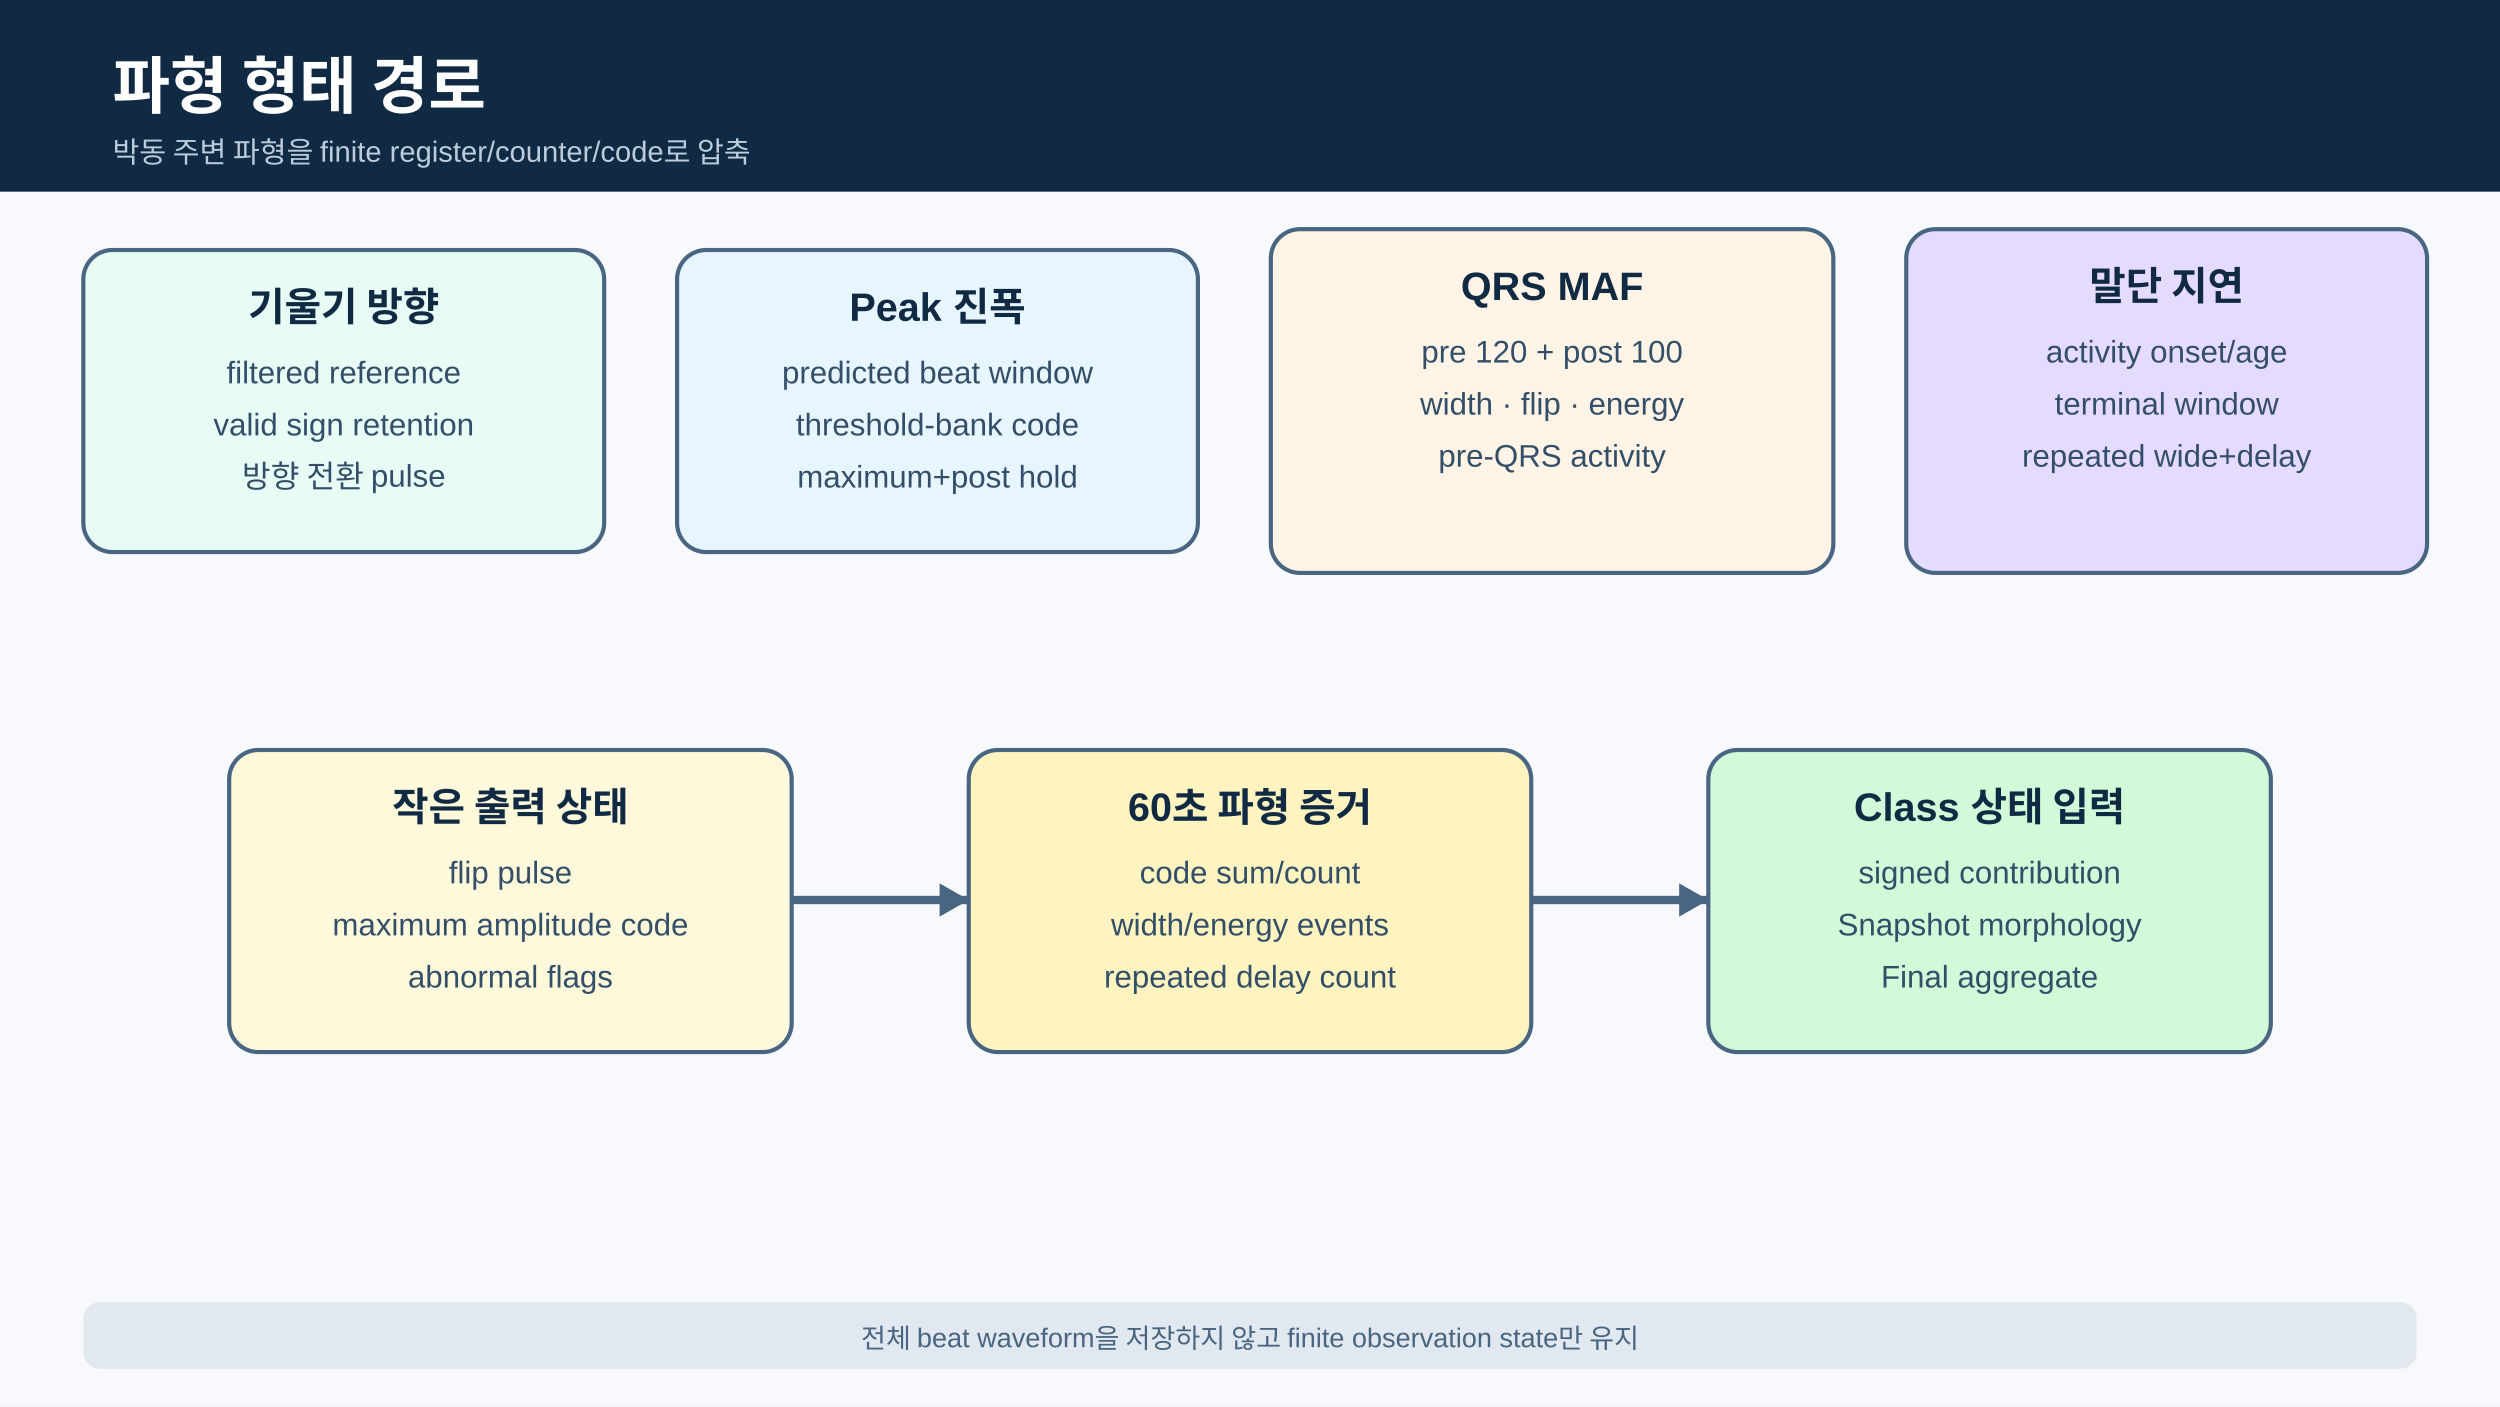
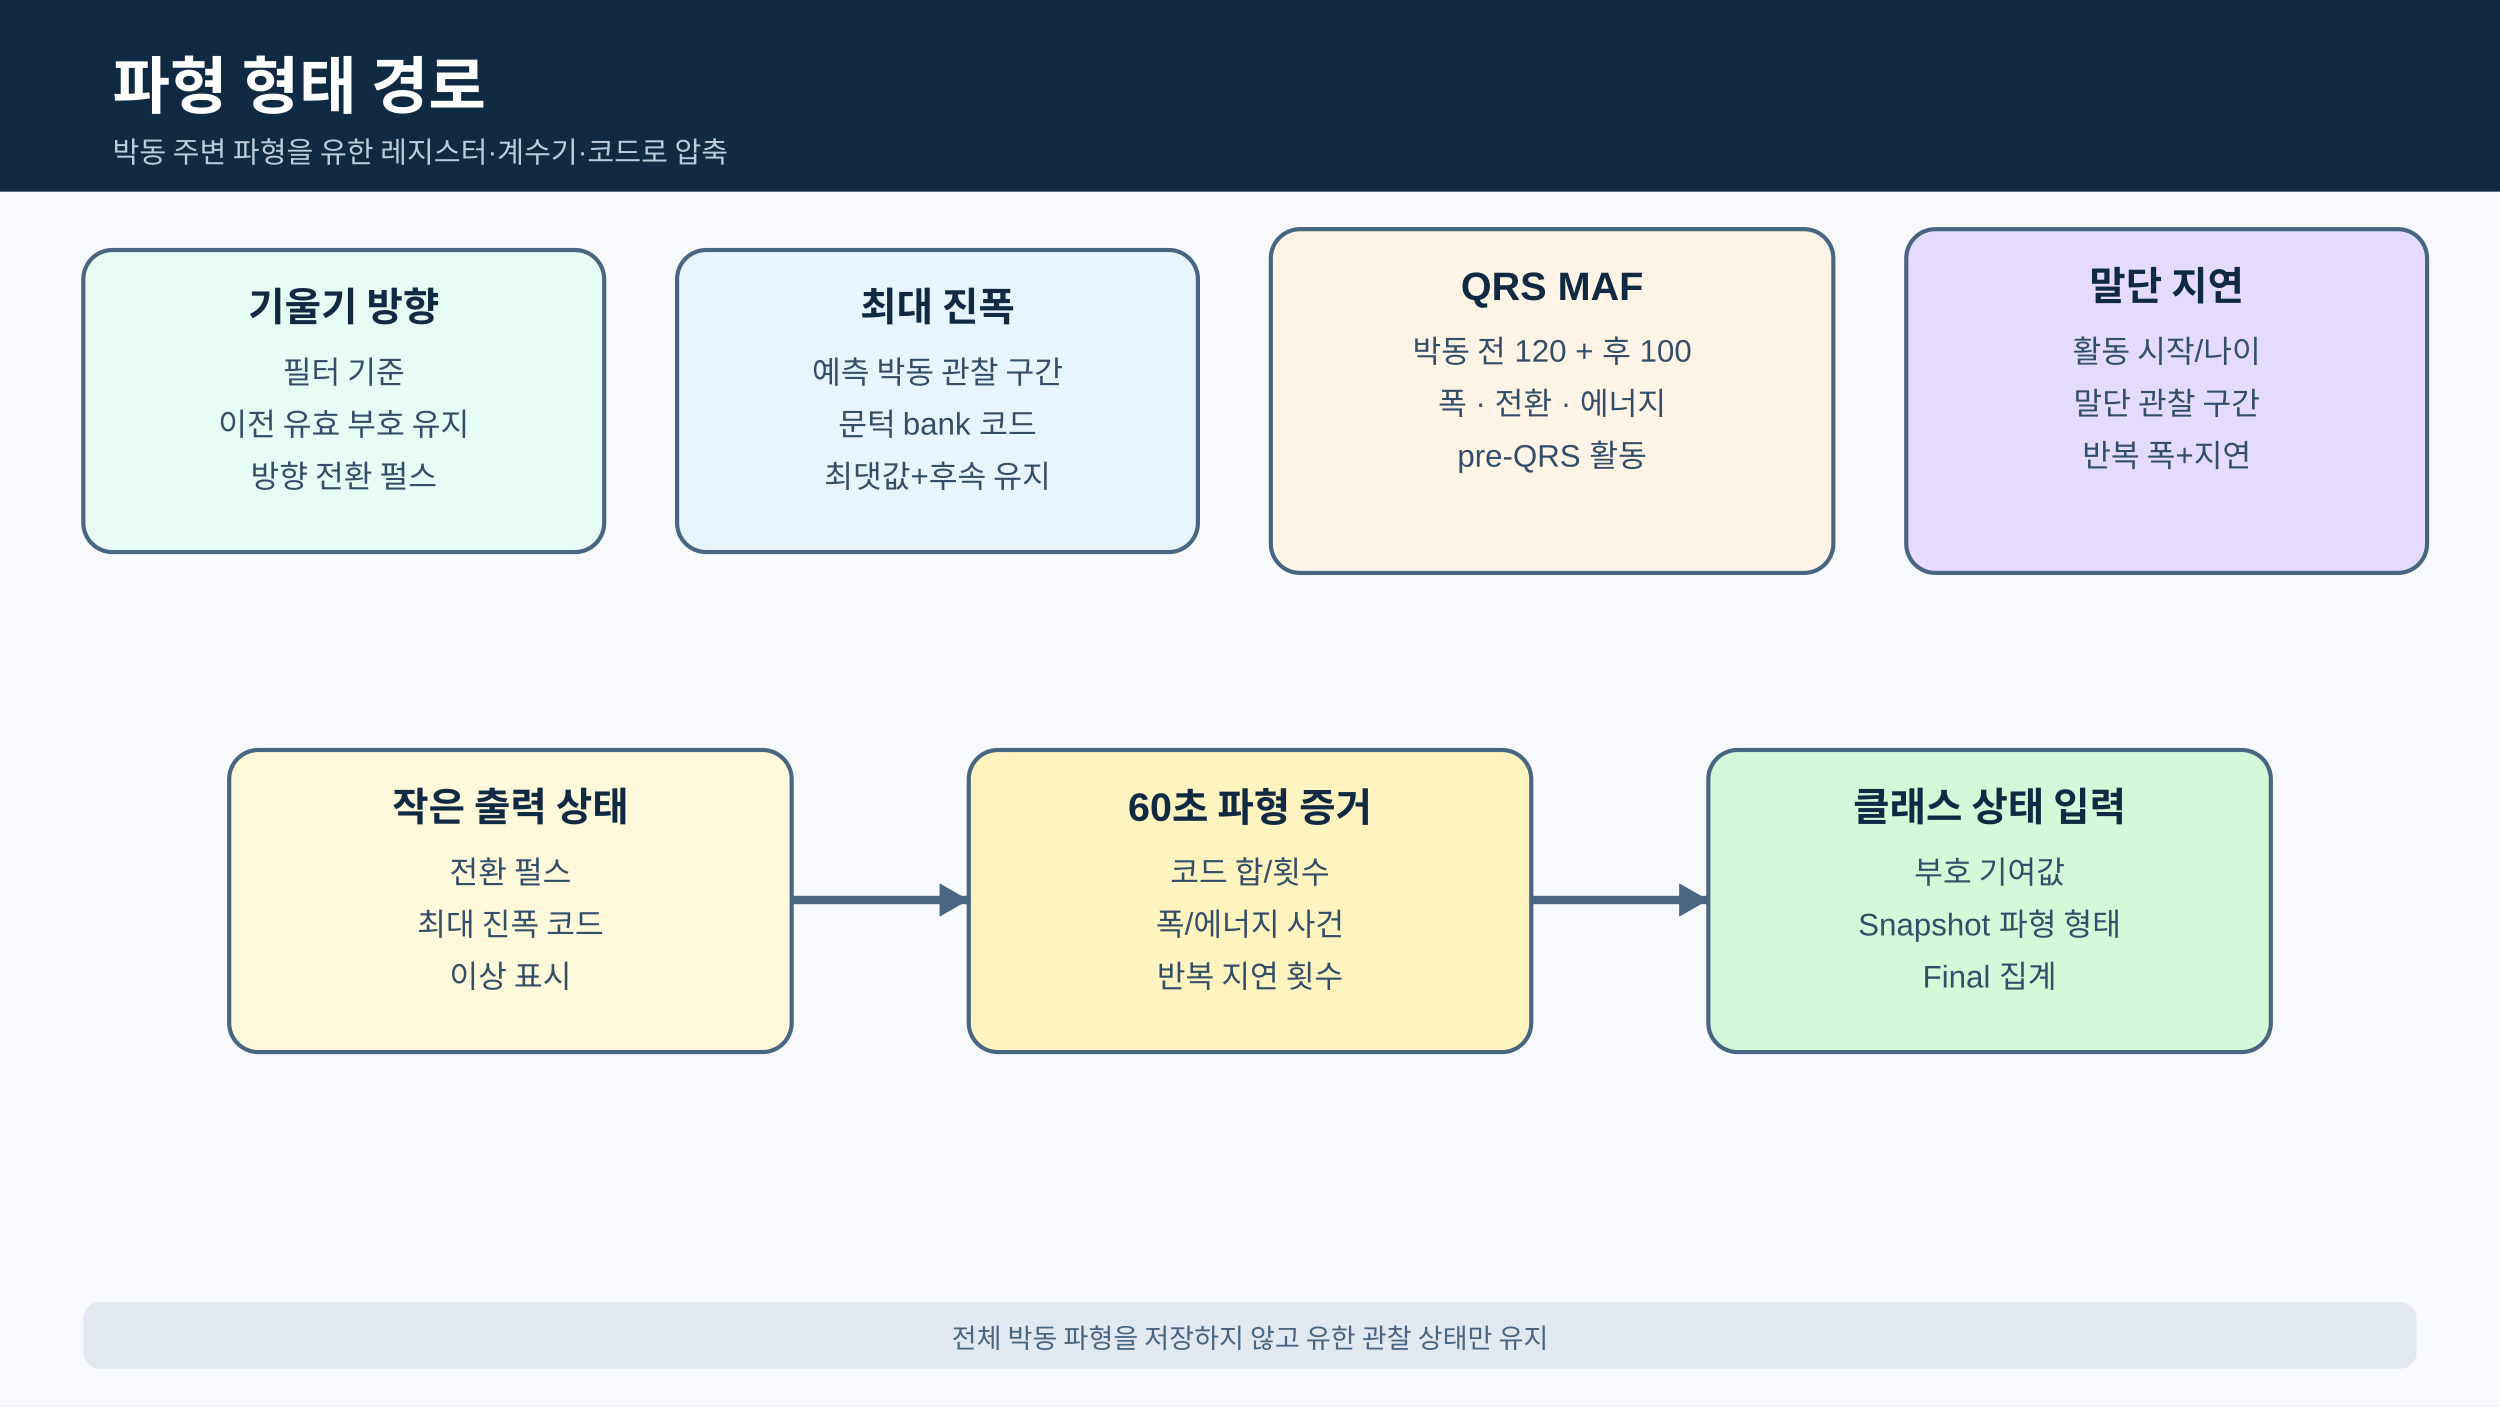
<svg xmlns="http://www.w3.org/2000/svg" width="1200" height="675" viewBox="0 0 1200 675">
  <rect width="1200" height="675" fill="#f7f9fc" />
  <rect x="0" y="0" width="1200" height="92" fill="#102a43" />
  <text x="54" y="52" font-family="Arial, Noto Sans KR, sans-serif" font-size="30" font-weight="700" fill="white">파형 형태 경로</text>
-   <text x="54" y="78" font-family="Arial, Noto Sans KR, sans-serif" font-size="14" fill="#bcccdc">박동 주변 파형을 finite register/counter/code로 압축</text>
+   <text x="54" y="78" font-family="Arial, Noto Sans KR, sans-serif" font-size="14" fill="#bcccdc">박동 주변 파형을 유한 레지스터·계수기·코드로 압축</text>
  <rect x="40" y="120" width="250" height="145" rx="14" fill="#e6fcf5" stroke="#486581" stroke-width="2" />
  <text x="165.0" y="154" text-anchor="middle" font-family="Arial, Noto Sans KR, sans-serif" font-size="19" font-weight="700" fill="#102a43">기울기 방향</text>
-   <text x="165.0" y="184" text-anchor="middle" font-family="Arial, Noto Sans KR, sans-serif" font-size="15" font-weight="400" fill="#334e68">filtered reference</text>
-   <text x="165.0" y="209" text-anchor="middle" font-family="Arial, Noto Sans KR, sans-serif" font-size="15" font-weight="400" fill="#334e68">valid sign retention</text>
-   <text x="165.0" y="234" text-anchor="middle" font-family="Arial, Noto Sans KR, sans-serif" font-size="15" font-weight="400" fill="#334e68">방향 전환 pulse</text>
+   <text x="165.0" y="184" text-anchor="middle" font-family="Arial, Noto Sans KR, sans-serif" font-size="15" font-weight="400" fill="#334e68">필터 기준</text>
+   <text x="165.0" y="209" text-anchor="middle" font-family="Arial, Noto Sans KR, sans-serif" font-size="15" font-weight="400" fill="#334e68">이전 유효 부호 유지</text>
+   <text x="165.0" y="234" text-anchor="middle" font-family="Arial, Noto Sans KR, sans-serif" font-size="15" font-weight="400" fill="#334e68">방향 전환 펄스</text>
  <rect x="325" y="120" width="250" height="145" rx="14" fill="#e7f5ff" stroke="#486581" stroke-width="2" />
-   <text x="450.0" y="154" text-anchor="middle" font-family="Arial, Noto Sans KR, sans-serif" font-size="19" font-weight="700" fill="#102a43">Peak 진폭</text>
-   <text x="450.0" y="184" text-anchor="middle" font-family="Arial, Noto Sans KR, sans-serif" font-size="15" font-weight="400" fill="#334e68">predicted beat window</text>
-   <text x="450.0" y="209" text-anchor="middle" font-family="Arial, Noto Sans KR, sans-serif" font-size="15" font-weight="400" fill="#334e68">threshold-bank code</text>
-   <text x="450.0" y="234" text-anchor="middle" font-family="Arial, Noto Sans KR, sans-serif" font-size="15" font-weight="400" fill="#334e68">maximum+post hold</text>
+   <text x="450.0" y="154" text-anchor="middle" font-family="Arial, Noto Sans KR, sans-serif" font-size="19" font-weight="700" fill="#102a43">최대 진폭</text>
+   <text x="450.0" y="184" text-anchor="middle" font-family="Arial, Noto Sans KR, sans-serif" font-size="15" font-weight="400" fill="#334e68">예측 박동 관찰 구간</text>
+   <text x="450.0" y="209" text-anchor="middle" font-family="Arial, Noto Sans KR, sans-serif" font-size="15" font-weight="400" fill="#334e68">문턱 bank 코드</text>
+   <text x="450.0" y="234" text-anchor="middle" font-family="Arial, Noto Sans KR, sans-serif" font-size="15" font-weight="400" fill="#334e68">최댓값+후속 유지</text>
  <rect x="610" y="110" width="270" height="165" rx="14" fill="#fff4e6" stroke="#486581" stroke-width="2" />
  <text x="745.0" y="144" text-anchor="middle" font-family="Arial, Noto Sans KR, sans-serif" font-size="19" font-weight="700" fill="#102a43">QRS MAF</text>
-   <text x="745.0" y="174" text-anchor="middle" font-family="Arial, Noto Sans KR, sans-serif" font-size="15" font-weight="400" fill="#334e68">pre 120 + post 100</text>
-   <text x="745.0" y="199" text-anchor="middle" font-family="Arial, Noto Sans KR, sans-serif" font-size="15" font-weight="400" fill="#334e68">width · flip · energy</text>
-   <text x="745.0" y="224" text-anchor="middle" font-family="Arial, Noto Sans KR, sans-serif" font-size="15" font-weight="400" fill="#334e68">pre-QRS activity</text>
+   <text x="745.0" y="174" text-anchor="middle" font-family="Arial, Noto Sans KR, sans-serif" font-size="15" font-weight="400" fill="#334e68">박동 전 120 + 후 100</text>
+   <text x="745.0" y="199" text-anchor="middle" font-family="Arial, Noto Sans KR, sans-serif" font-size="15" font-weight="400" fill="#334e68">폭 · 전환 · 에너지</text>
+   <text x="745.0" y="224" text-anchor="middle" font-family="Arial, Noto Sans KR, sans-serif" font-size="15" font-weight="400" fill="#334e68">pre-QRS 활동</text>
  <rect x="915" y="110" width="250" height="165" rx="14" fill="#e5dbff" stroke="#486581" stroke-width="2" />
  <text x="1040.0" y="144" text-anchor="middle" font-family="Arial, Noto Sans KR, sans-serif" font-size="19" font-weight="700" fill="#102a43">말단 지연</text>
-   <text x="1040.0" y="174" text-anchor="middle" font-family="Arial, Noto Sans KR, sans-serif" font-size="15" font-weight="400" fill="#334e68">activity onset/age</text>
-   <text x="1040.0" y="199" text-anchor="middle" font-family="Arial, Noto Sans KR, sans-serif" font-size="15" font-weight="400" fill="#334e68">terminal window</text>
-   <text x="1040.0" y="224" text-anchor="middle" font-family="Arial, Noto Sans KR, sans-serif" font-size="15" font-weight="400" fill="#334e68">repeated wide+delay</text>
+   <text x="1040.0" y="174" text-anchor="middle" font-family="Arial, Noto Sans KR, sans-serif" font-size="15" font-weight="400" fill="#334e68">활동 시작/나이</text>
+   <text x="1040.0" y="199" text-anchor="middle" font-family="Arial, Noto Sans KR, sans-serif" font-size="15" font-weight="400" fill="#334e68">말단 관찰 구간</text>
+   <text x="1040.0" y="224" text-anchor="middle" font-family="Arial, Noto Sans KR, sans-serif" font-size="15" font-weight="400" fill="#334e68">반복 폭+지연</text>
  <rect x="110" y="360" width="270" height="145" rx="14" fill="#fff9db" stroke="#486581" stroke-width="2" />
  <text x="245.0" y="394" text-anchor="middle" font-family="Arial, Noto Sans KR, sans-serif" font-size="19" font-weight="700" fill="#102a43">작은 출력 상태</text>
-   <text x="245.0" y="424" text-anchor="middle" font-family="Arial, Noto Sans KR, sans-serif" font-size="15" font-weight="400" fill="#334e68">flip pulse</text>
-   <text x="245.0" y="449" text-anchor="middle" font-family="Arial, Noto Sans KR, sans-serif" font-size="15" font-weight="400" fill="#334e68">maximum amplitude code</text>
-   <text x="245.0" y="474" text-anchor="middle" font-family="Arial, Noto Sans KR, sans-serif" font-size="15" font-weight="400" fill="#334e68">abnormal flags</text>
+   <text x="245.0" y="424" text-anchor="middle" font-family="Arial, Noto Sans KR, sans-serif" font-size="15" font-weight="400" fill="#334e68">전환 펄스</text>
+   <text x="245.0" y="449" text-anchor="middle" font-family="Arial, Noto Sans KR, sans-serif" font-size="15" font-weight="400" fill="#334e68">최대 진폭 코드</text>
+   <text x="245.0" y="474" text-anchor="middle" font-family="Arial, Noto Sans KR, sans-serif" font-size="15" font-weight="400" fill="#334e68">이상 표시</text>
  <rect x="465" y="360" width="270" height="145" rx="14" fill="#fff3bf" stroke="#486581" stroke-width="2" />
  <text x="600.0" y="394" text-anchor="middle" font-family="Arial, Noto Sans KR, sans-serif" font-size="19" font-weight="700" fill="#102a43">60초 파형 증거</text>
-   <text x="600.0" y="424" text-anchor="middle" font-family="Arial, Noto Sans KR, sans-serif" font-size="15" font-weight="400" fill="#334e68">code sum/count</text>
-   <text x="600.0" y="449" text-anchor="middle" font-family="Arial, Noto Sans KR, sans-serif" font-size="15" font-weight="400" fill="#334e68">width/energy events</text>
-   <text x="600.0" y="474" text-anchor="middle" font-family="Arial, Noto Sans KR, sans-serif" font-size="15" font-weight="400" fill="#334e68">repeated delay count</text>
+   <text x="600.0" y="424" text-anchor="middle" font-family="Arial, Noto Sans KR, sans-serif" font-size="15" font-weight="400" fill="#334e68">코드 합/횟수</text>
+   <text x="600.0" y="449" text-anchor="middle" font-family="Arial, Noto Sans KR, sans-serif" font-size="15" font-weight="400" fill="#334e68">폭/에너지 사건</text>
+   <text x="600.0" y="474" text-anchor="middle" font-family="Arial, Noto Sans KR, sans-serif" font-size="15" font-weight="400" fill="#334e68">반복 지연 횟수</text>
  <rect x="820" y="360" width="270" height="145" rx="14" fill="#d3f9d8" stroke="#486581" stroke-width="2" />
-   <text x="955.0" y="394" text-anchor="middle" font-family="Arial, Noto Sans KR, sans-serif" font-size="19" font-weight="700" fill="#102a43">Class 상태 입력</text>
-   <text x="955.0" y="424" text-anchor="middle" font-family="Arial, Noto Sans KR, sans-serif" font-size="15" font-weight="400" fill="#334e68">signed contribution</text>
-   <text x="955.0" y="449" text-anchor="middle" font-family="Arial, Noto Sans KR, sans-serif" font-size="15" font-weight="400" fill="#334e68">Snapshot morphology</text>
-   <text x="955.0" y="474" text-anchor="middle" font-family="Arial, Noto Sans KR, sans-serif" font-size="15" font-weight="400" fill="#334e68">Final aggregate</text>
+   <text x="955.0" y="394" text-anchor="middle" font-family="Arial, Noto Sans KR, sans-serif" font-size="19" font-weight="700" fill="#102a43">클래스 상태 입력</text>
+   <text x="955.0" y="424" text-anchor="middle" font-family="Arial, Noto Sans KR, sans-serif" font-size="15" font-weight="400" fill="#334e68">부호 기여값</text>
+   <text x="955.0" y="449" text-anchor="middle" font-family="Arial, Noto Sans KR, sans-serif" font-size="15" font-weight="400" fill="#334e68">Snapshot 파형 형태</text>
+   <text x="955.0" y="474" text-anchor="middle" font-family="Arial, Noto Sans KR, sans-serif" font-size="15" font-weight="400" fill="#334e68">Final 집계</text>
  <line x1="380" y1="432" x2="465" y2="432" stroke="#486581" stroke-width="4" />
  <polygon points="465,432 451,424 451,440" fill="#486581" />
  <line x1="735" y1="432" x2="820" y2="432" stroke="#486581" stroke-width="4" />
  <polygon points="820,432 806,424 806,440" fill="#486581" />
  <rect x="40" y="625" width="1120" height="32" rx="8" fill="#e1e8f0" />
-   <text x="600" y="647" text-anchor="middle" font-family="Arial, Noto Sans KR, sans-serif" font-size="13" font-weight="400" fill="#486581">전체 beat waveform을 저장하지 않고 finite observation state만 유지</text>
+   <text x="600" y="647" text-anchor="middle" font-family="Arial, Noto Sans KR, sans-serif" font-size="13" font-weight="400" fill="#486581">전체 박동 파형을 저장하지 않고 유한 관찰 상태만 유지</text>
</svg>
